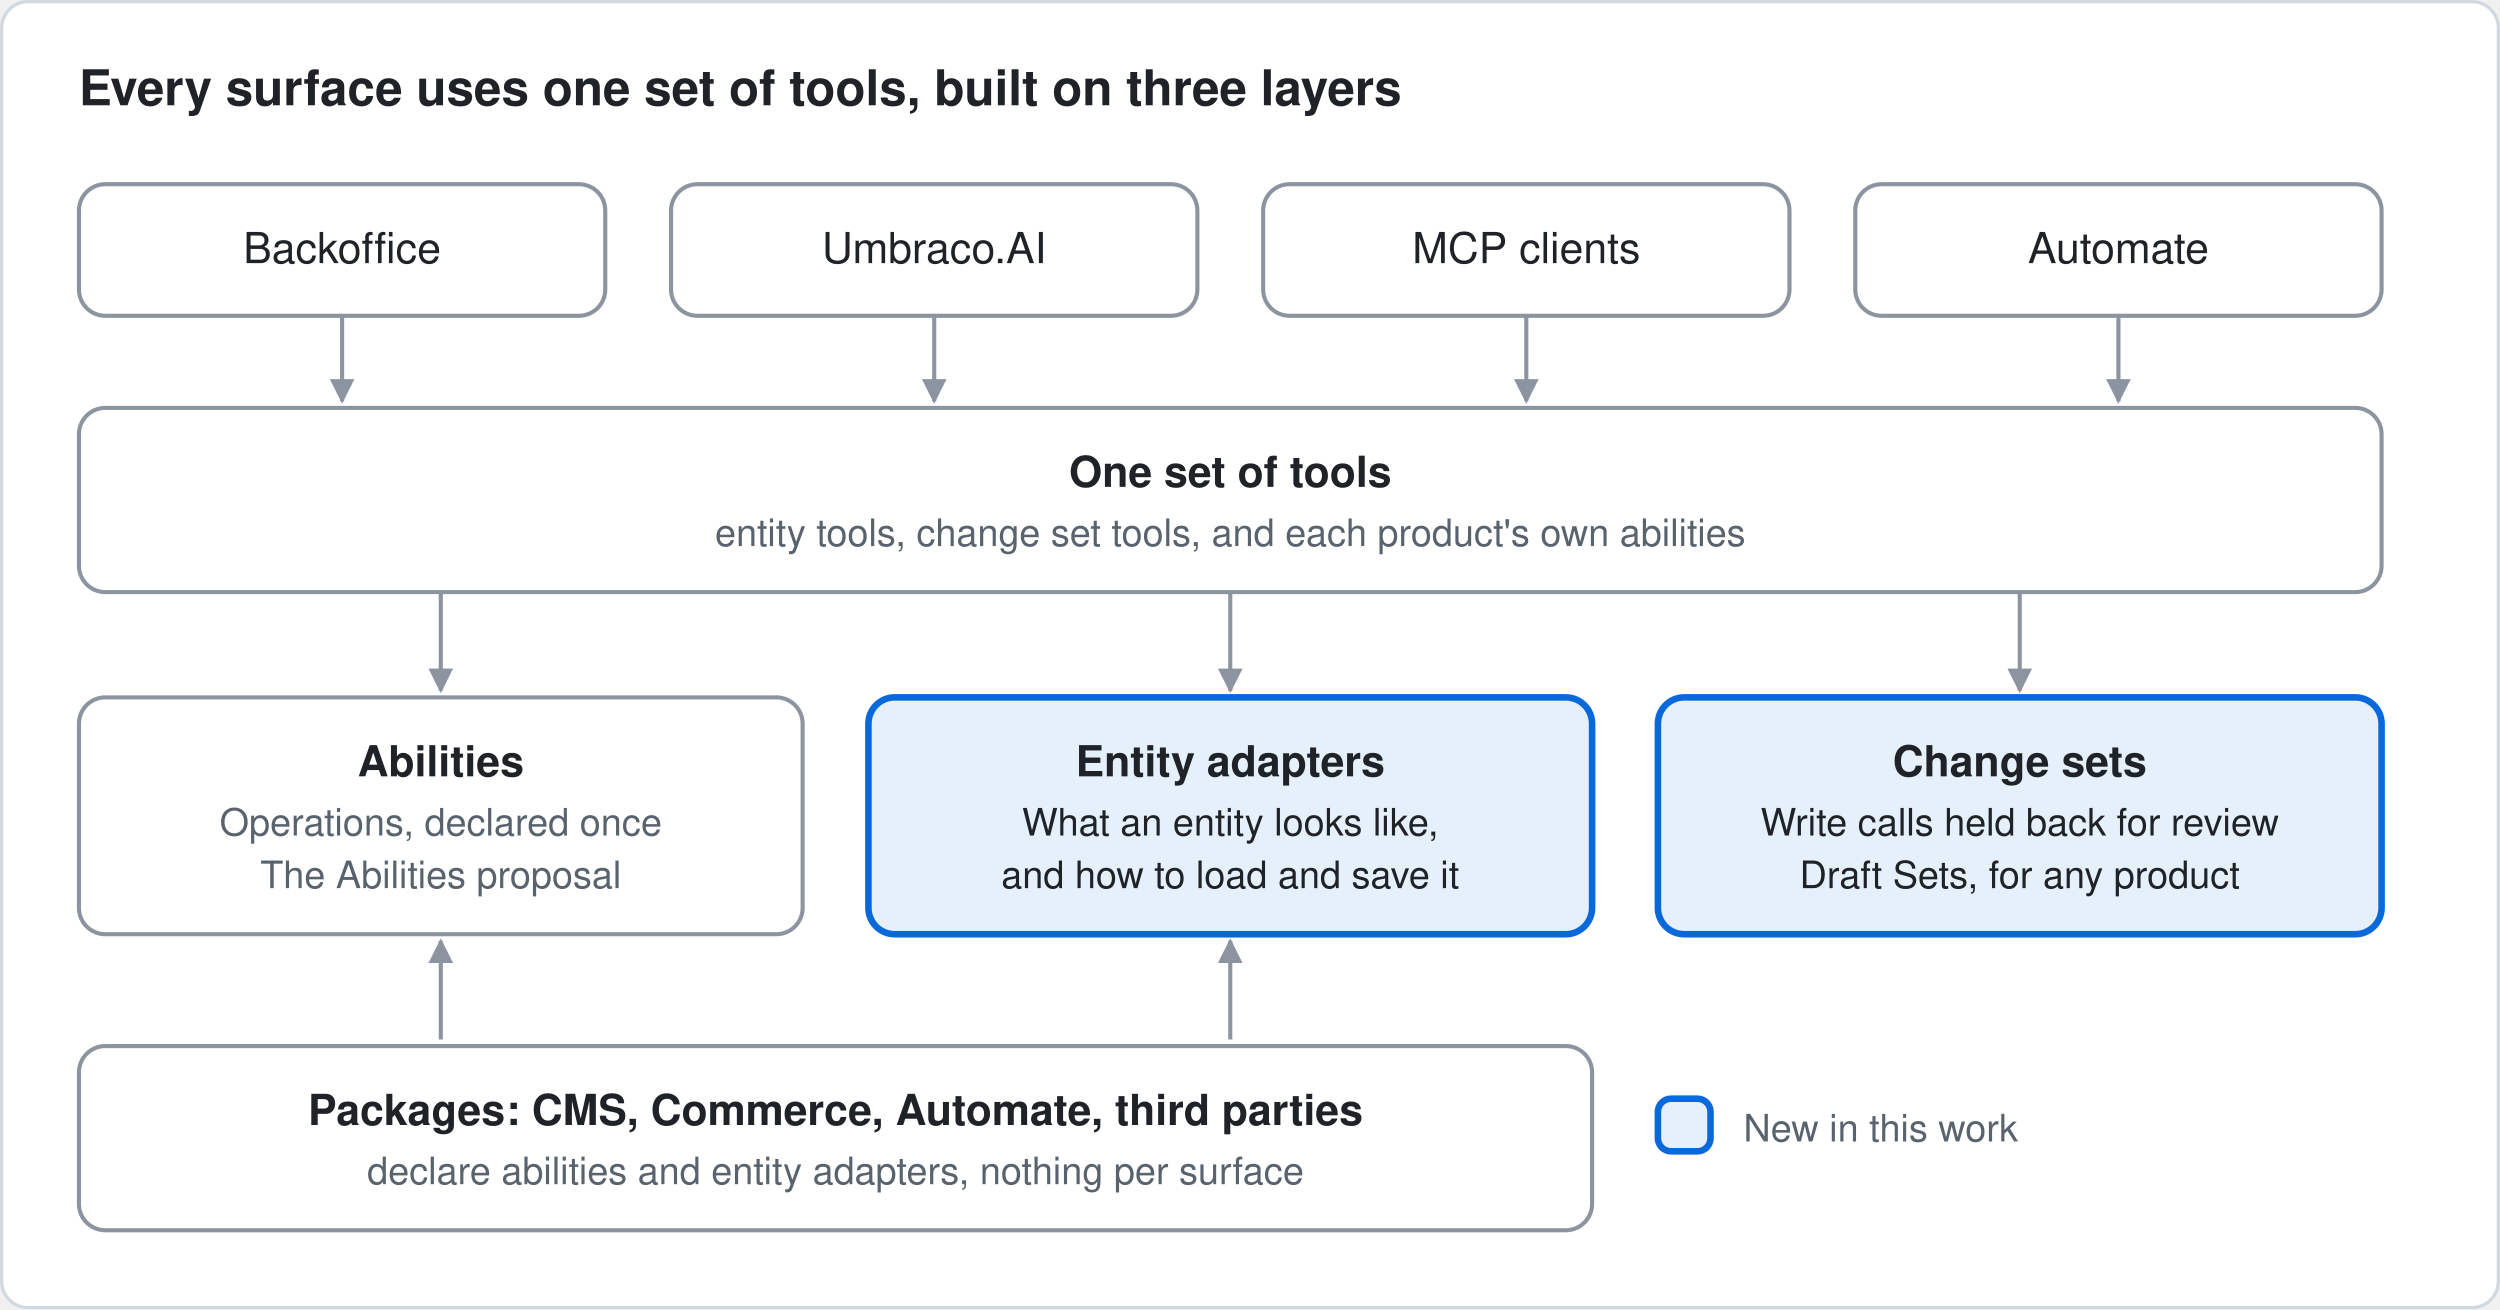
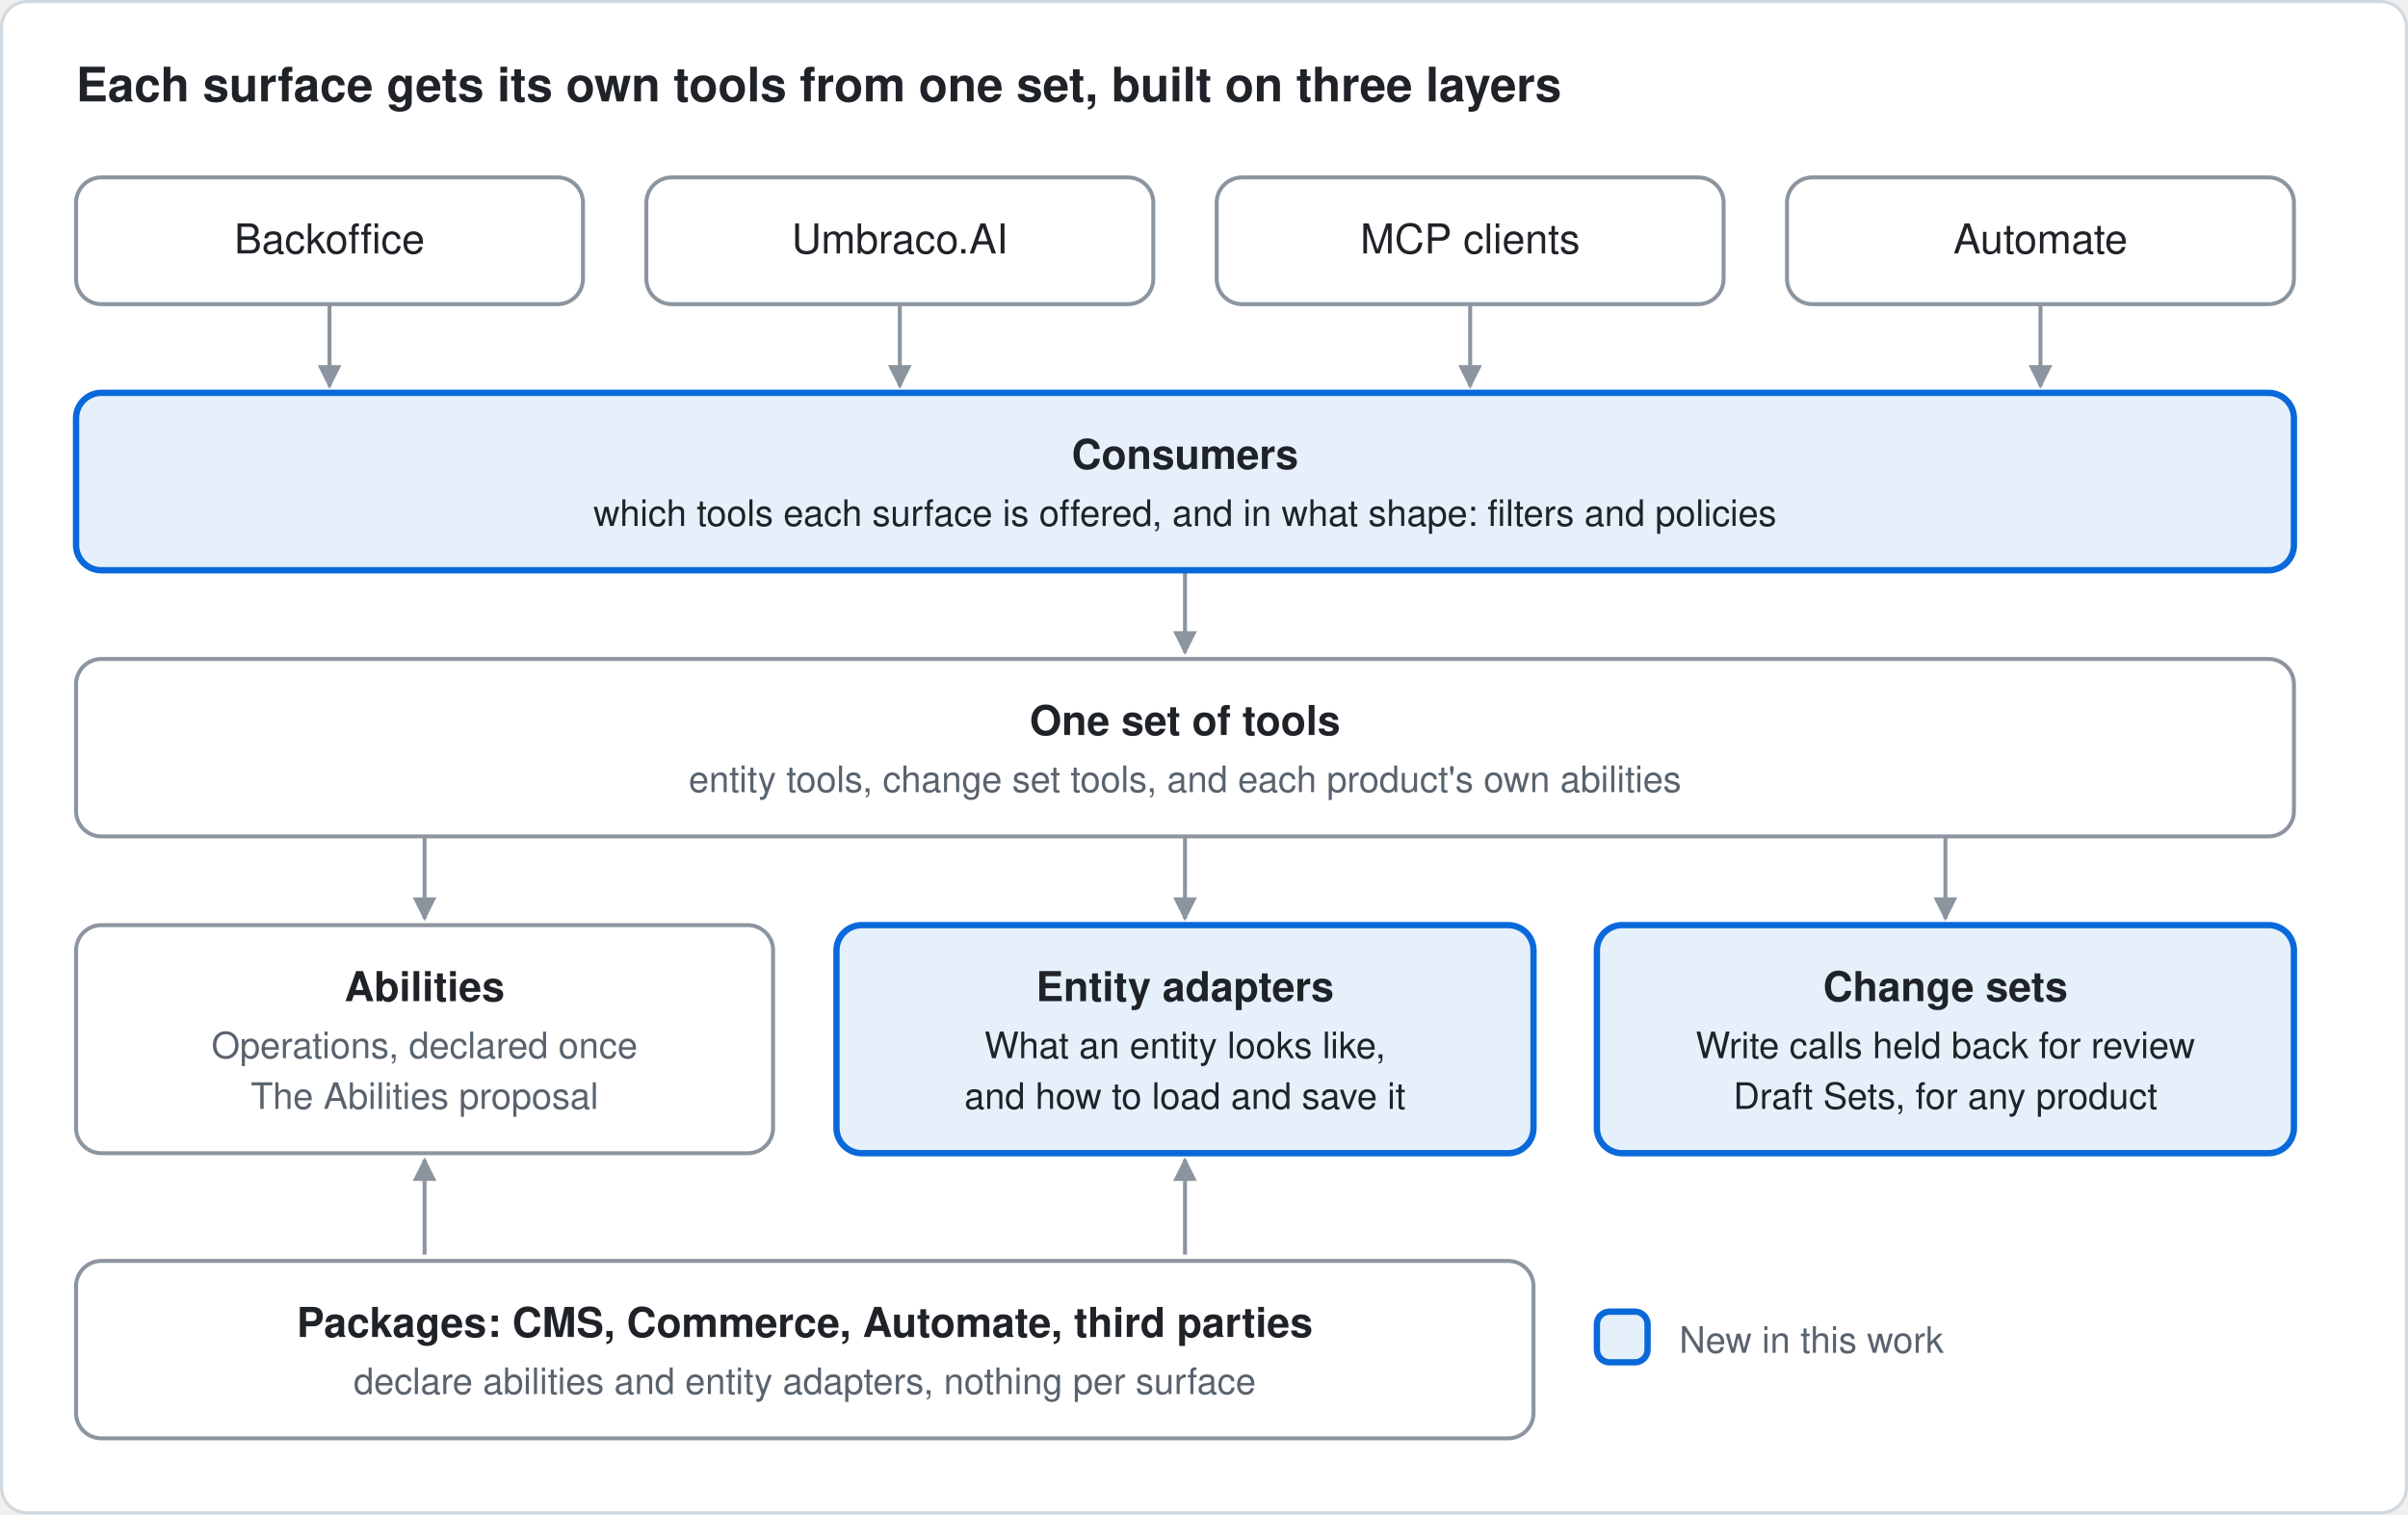
- <svg xmlns="http://www.w3.org/2000/svg" viewBox="0 0 760 398" role="img" aria-label="Every surface uses one set of tools, built on three layers" font-family="-apple-system, BlinkMacSystemFont, 'Segoe UI', Helvetica, Arial, sans-serif" font-size="13">
+ <svg xmlns="http://www.w3.org/2000/svg" viewBox="0 0 760 478" role="img" aria-label="Each surface is offered its own tools by a consumer, from one set of tools built on three layers" font-family="-apple-system, BlinkMacSystemFont, 'Segoe UI', Helvetica, Arial, sans-serif" font-size="13">
  <style>
    .bg { fill: #ffffff; stroke: #d1d9e0; }
    .ink { fill: #1f2328; } .quiet { fill: #59636e; }
    .box { fill: none; stroke: #8c959f; stroke-width: 1.25; }
    .new { fill: #0969da; fill-opacity: 0.1; stroke: #0969da; stroke-width: 2; }
    .line { fill: none; stroke: #8c959f; stroke-width: 1.25; }
    .head { fill: #8c959f; }
    @media (prefers-color-scheme: dark) {
      .bg { fill: #0d1117; stroke: #3d444d; }
      .ink { fill: #e6edf3; } .quiet { fill: #9198a1; }
      .box, .line { stroke: #6e7681; } .head { fill: #6e7681; }
      .new { fill: #4493f8; fill-opacity: 0.15; stroke: #4493f8; }
    }
  </style>
  <defs>
    <marker id="arrow" viewBox="0 0 10 10" refX="9" refY="5" markerWidth="6" markerHeight="6" orient="auto-start-reverse">
      <path class="head" d="M0 0L10 5L0 10z" />
    </marker>
  </defs>
-   <rect class="bg" x="0.5" y="0.5" width="759" height="397" rx="8" />
-   <text class="ink" x="24" y="32" font-size="15" font-weight="600">Every surface uses one set of tools, built on three layers</text>
+   <rect class="bg" x="0.5" y="0.5" width="759" height="477" rx="8" />
+   <text class="ink" x="24" y="32" font-size="15" font-weight="600">Each surface gets its own tools from one set, built on three layers</text>
  <rect class="box" x="24" y="56" width="160" height="40" rx="8" />
  <text class="ink" x="104" y="80" text-anchor="middle">Backoffice</text>
  <rect class="box" x="204" y="56" width="160" height="40" rx="8" />
  <text class="ink" x="284" y="80" text-anchor="middle">Umbraco.AI</text>
  <rect class="box" x="384" y="56" width="160" height="40" rx="8" />
  <text class="ink" x="464" y="80" text-anchor="middle">MCP clients</text>
  <rect class="box" x="564" y="56" width="160" height="40" rx="8" />
  <text class="ink" x="644" y="80" text-anchor="middle">Automate</text>
  <path class="line" d="M104 96V122" marker-end="url(#arrow)" />
  <path class="line" d="M284 96V122" marker-end="url(#arrow)" />
  <path class="line" d="M464 96V122" marker-end="url(#arrow)" />
  <path class="line" d="M644 96V122" marker-end="url(#arrow)" />
-   <path class="line" d="M134 180V210" marker-end="url(#arrow)" />
-   <path class="line" d="M374 180V210" marker-end="url(#arrow)" />
-   <path class="line" d="M614 180V210" marker-end="url(#arrow)" />
-   <path class="line" d="M134 316V286" marker-end="url(#arrow)" />
-   <path class="line" d="M374 316V286" marker-end="url(#arrow)" />
-   <rect class="box" x="24" y="124" width="700" height="56" rx="8" />
-   <text class="ink" x="374" y="148" text-anchor="middle" font-weight="600">One set of tools</text>
-   <text class="quiet" x="374" y="166" text-anchor="middle" font-size="11.5">entity tools, change set tools, and each product's own abilities</text>
-   <rect class="box" x="24" y="212" width="220" height="72" rx="8" />
-   <text class="ink" x="134" y="236" text-anchor="middle" font-weight="600">Abilities</text>
-   <text class="quiet" x="134" y="254" text-anchor="middle" font-size="11.5">Operations, declared once</text>
-   <text class="quiet" x="134" y="270" text-anchor="middle" font-size="11.5">The Abilities proposal</text>
-   <rect class="new" x="264" y="212" width="220" height="72" rx="8" />
-   <text class="ink" x="374" y="236" text-anchor="middle" font-weight="600">Entity adapters</text>
-   <text class="ink" x="374" y="254" text-anchor="middle" font-size="11.5">What an entity looks like,</text>
-   <text class="ink" x="374" y="270" text-anchor="middle" font-size="11.5">and how to load and save it</text>
-   <rect class="new" x="504" y="212" width="220" height="72" rx="8" />
-   <text class="ink" x="614" y="236" text-anchor="middle" font-weight="600">Change sets</text>
-   <text class="ink" x="614" y="254" text-anchor="middle" font-size="11.5">Write calls held back for review</text>
-   <text class="ink" x="614" y="270" text-anchor="middle" font-size="11.5">Draft Sets, for any product</text>
-   <rect class="box" x="24" y="318" width="460" height="56" rx="8" />
-   <text class="ink" x="254" y="342" text-anchor="middle" font-weight="600">Packages: CMS, Commerce, Automate, third parties</text>
-   <text class="quiet" x="254" y="360" text-anchor="middle" font-size="11.5">declare abilities and entity adapters, nothing per surface</text>
-   <rect class="new" x="504" y="334" width="16" height="16" rx="4" />
-   <text class="quiet" x="530" y="347" font-size="11.5">New in this work</text>
+   <path class="line" d="M374 180V206" marker-end="url(#arrow)" />
+   <path class="line" d="M134 264V290" marker-end="url(#arrow)" />
+   <path class="line" d="M374 264V290" marker-end="url(#arrow)" />
+   <path class="line" d="M614 264V290" marker-end="url(#arrow)" />
+   <path class="line" d="M134 396V366" marker-end="url(#arrow)" />
+   <path class="line" d="M374 396V366" marker-end="url(#arrow)" />
+   <rect class="new" x="24" y="124" width="700" height="56" rx="8" />
+   <text class="ink" x="374" y="148" text-anchor="middle" font-weight="600">Consumers</text>
+   <text class="ink" x="374" y="166" text-anchor="middle" font-size="11.5">which tools each surface is offered, and in what shape: filters and policies</text>
+   <rect class="box" x="24" y="208" width="700" height="56" rx="8" />
+   <text class="ink" x="374" y="232" text-anchor="middle" font-weight="600">One set of tools</text>
+   <text class="quiet" x="374" y="250" text-anchor="middle" font-size="11.5">entity tools, change set tools, and each product's own abilities</text>
+   <rect class="box" x="24" y="292" width="220" height="72" rx="8" />
+   <text class="ink" x="134" y="316" text-anchor="middle" font-weight="600">Abilities</text>
+   <text class="quiet" x="134" y="334" text-anchor="middle" font-size="11.5">Operations, declared once</text>
+   <text class="quiet" x="134" y="350" text-anchor="middle" font-size="11.5">The Abilities proposal</text>
+   <rect class="new" x="264" y="292" width="220" height="72" rx="8" />
+   <text class="ink" x="374" y="316" text-anchor="middle" font-weight="600">Entity adapters</text>
+   <text class="ink" x="374" y="334" text-anchor="middle" font-size="11.5">What an entity looks like,</text>
+   <text class="ink" x="374" y="350" text-anchor="middle" font-size="11.5">and how to load and save it</text>
+   <rect class="new" x="504" y="292" width="220" height="72" rx="8" />
+   <text class="ink" x="614" y="316" text-anchor="middle" font-weight="600">Change sets</text>
+   <text class="ink" x="614" y="334" text-anchor="middle" font-size="11.5">Write calls held back for review</text>
+   <text class="ink" x="614" y="350" text-anchor="middle" font-size="11.5">Draft Sets, for any product</text>
+   <rect class="box" x="24" y="398" width="460" height="56" rx="8" />
+   <text class="ink" x="254" y="422" text-anchor="middle" font-weight="600">Packages: CMS, Commerce, Automate, third parties</text>
+   <text class="quiet" x="254" y="440" text-anchor="middle" font-size="11.5">declare abilities and entity adapters, nothing per surface</text>
+   <rect class="new" x="504" y="414" width="16" height="16" rx="4" />
+   <text class="quiet" x="530" y="427" font-size="11.5">New in this work</text>
</svg>
